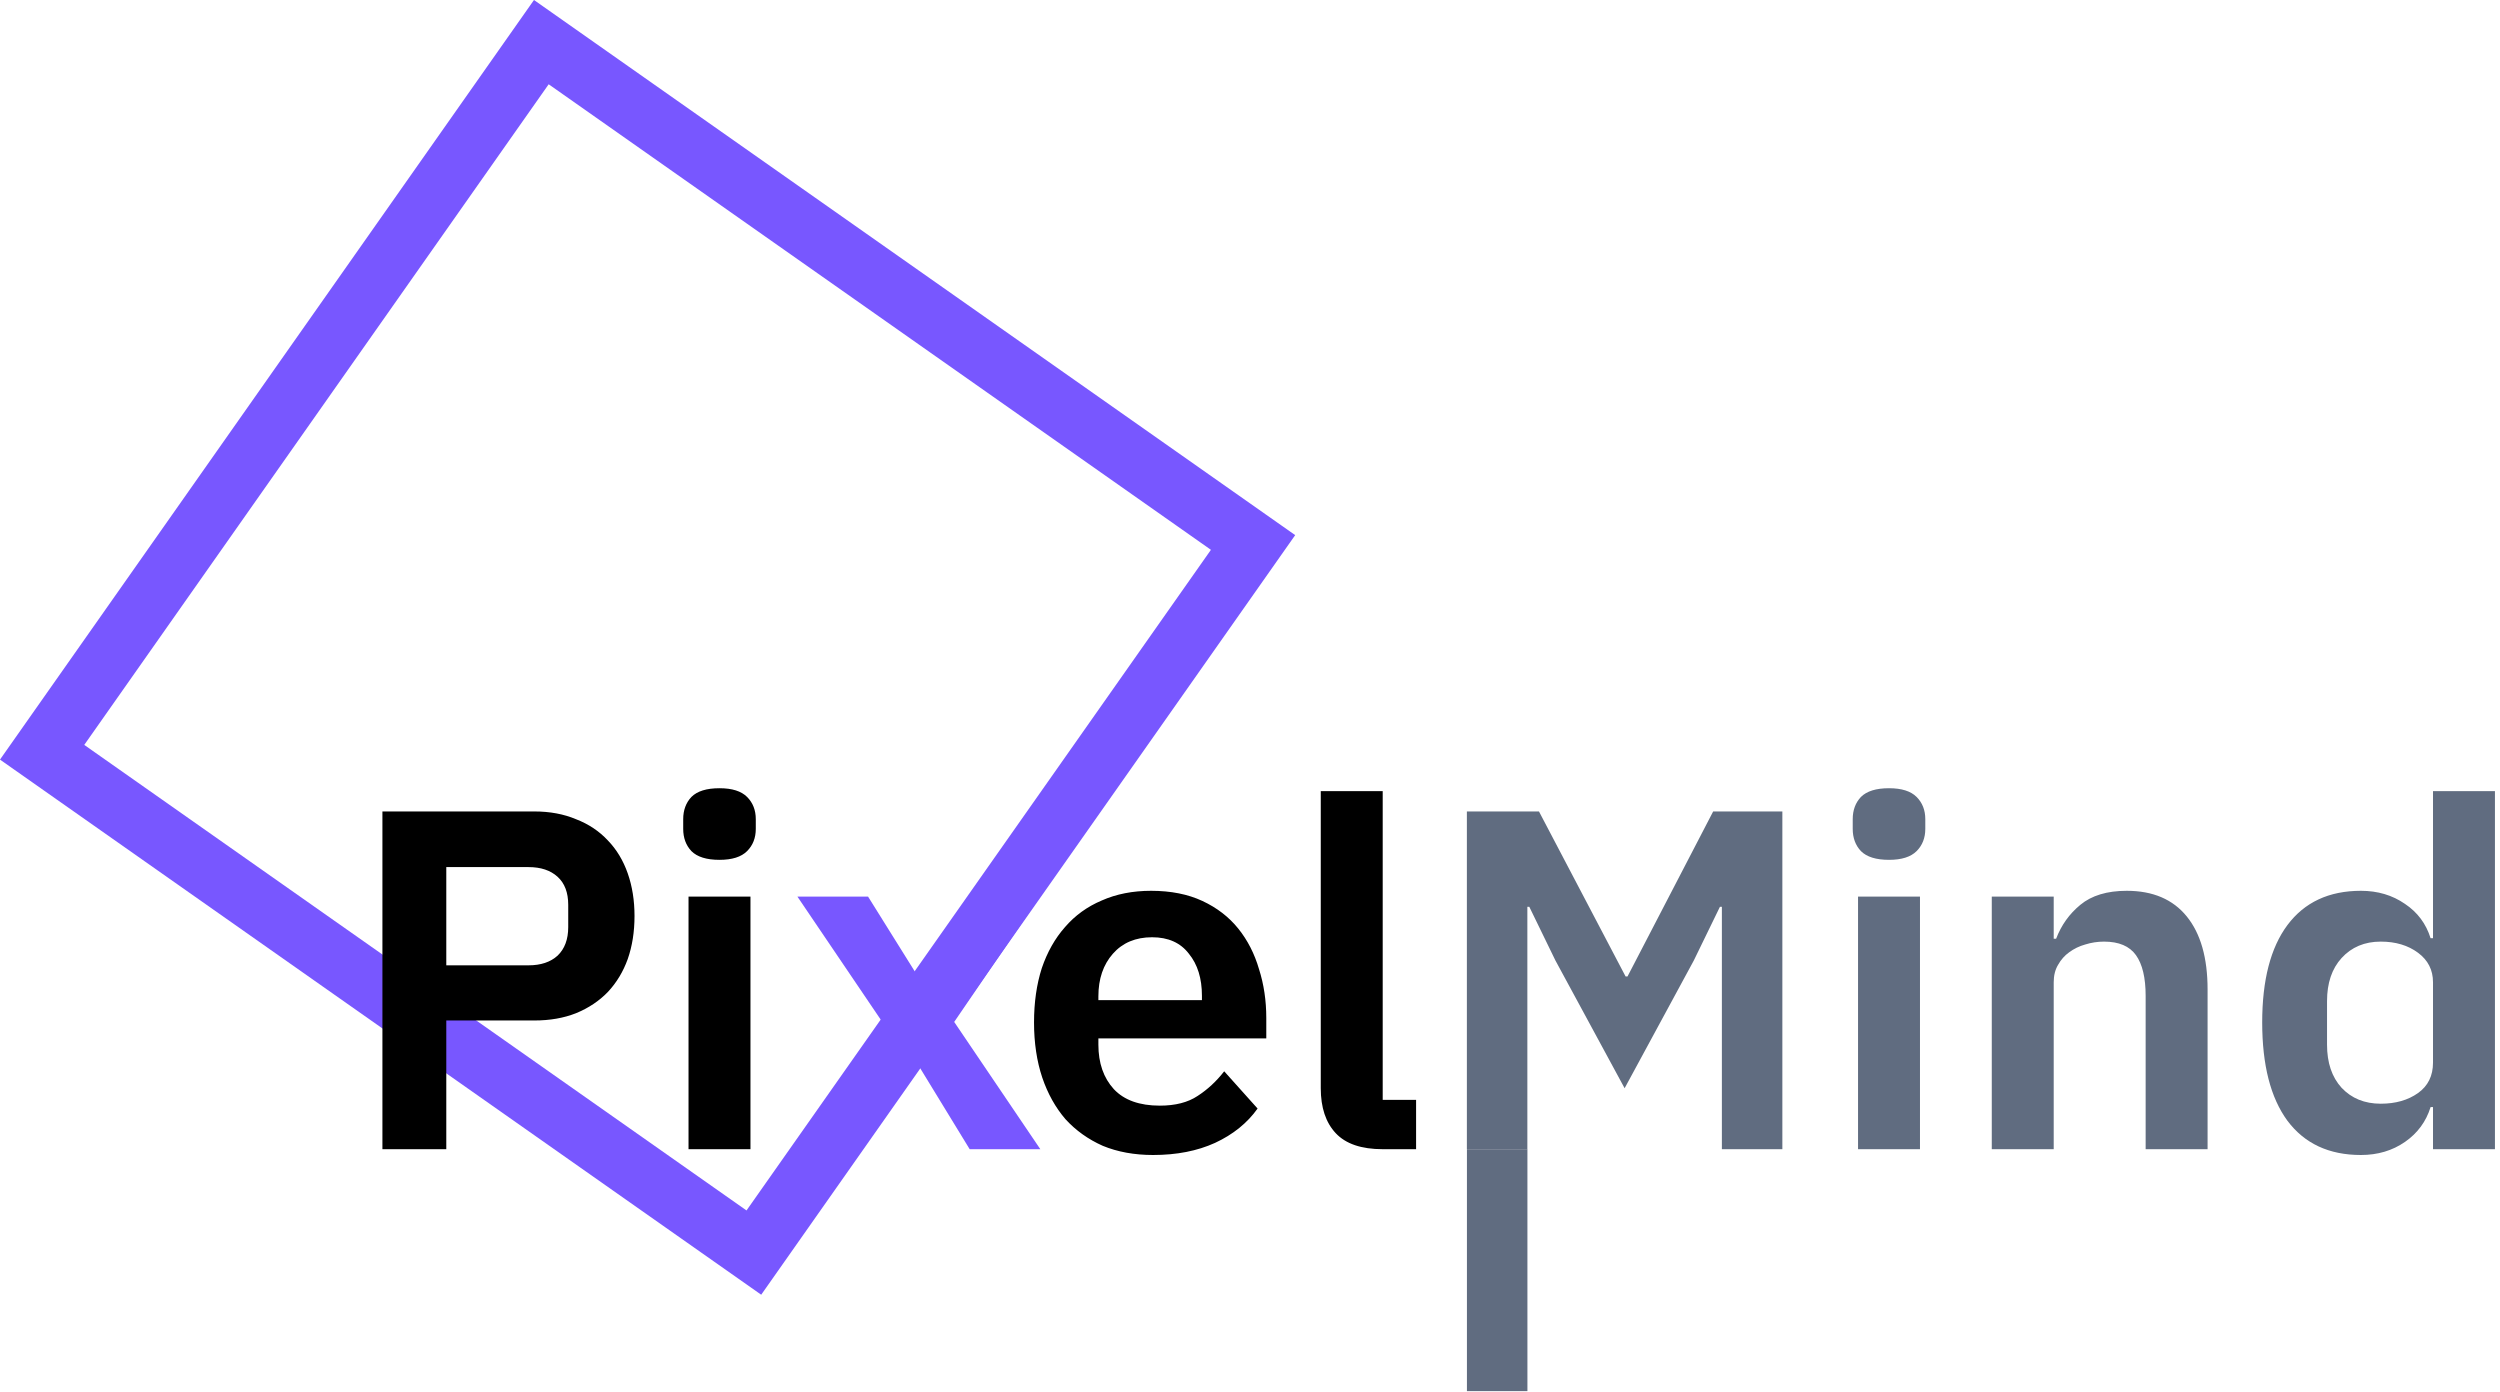
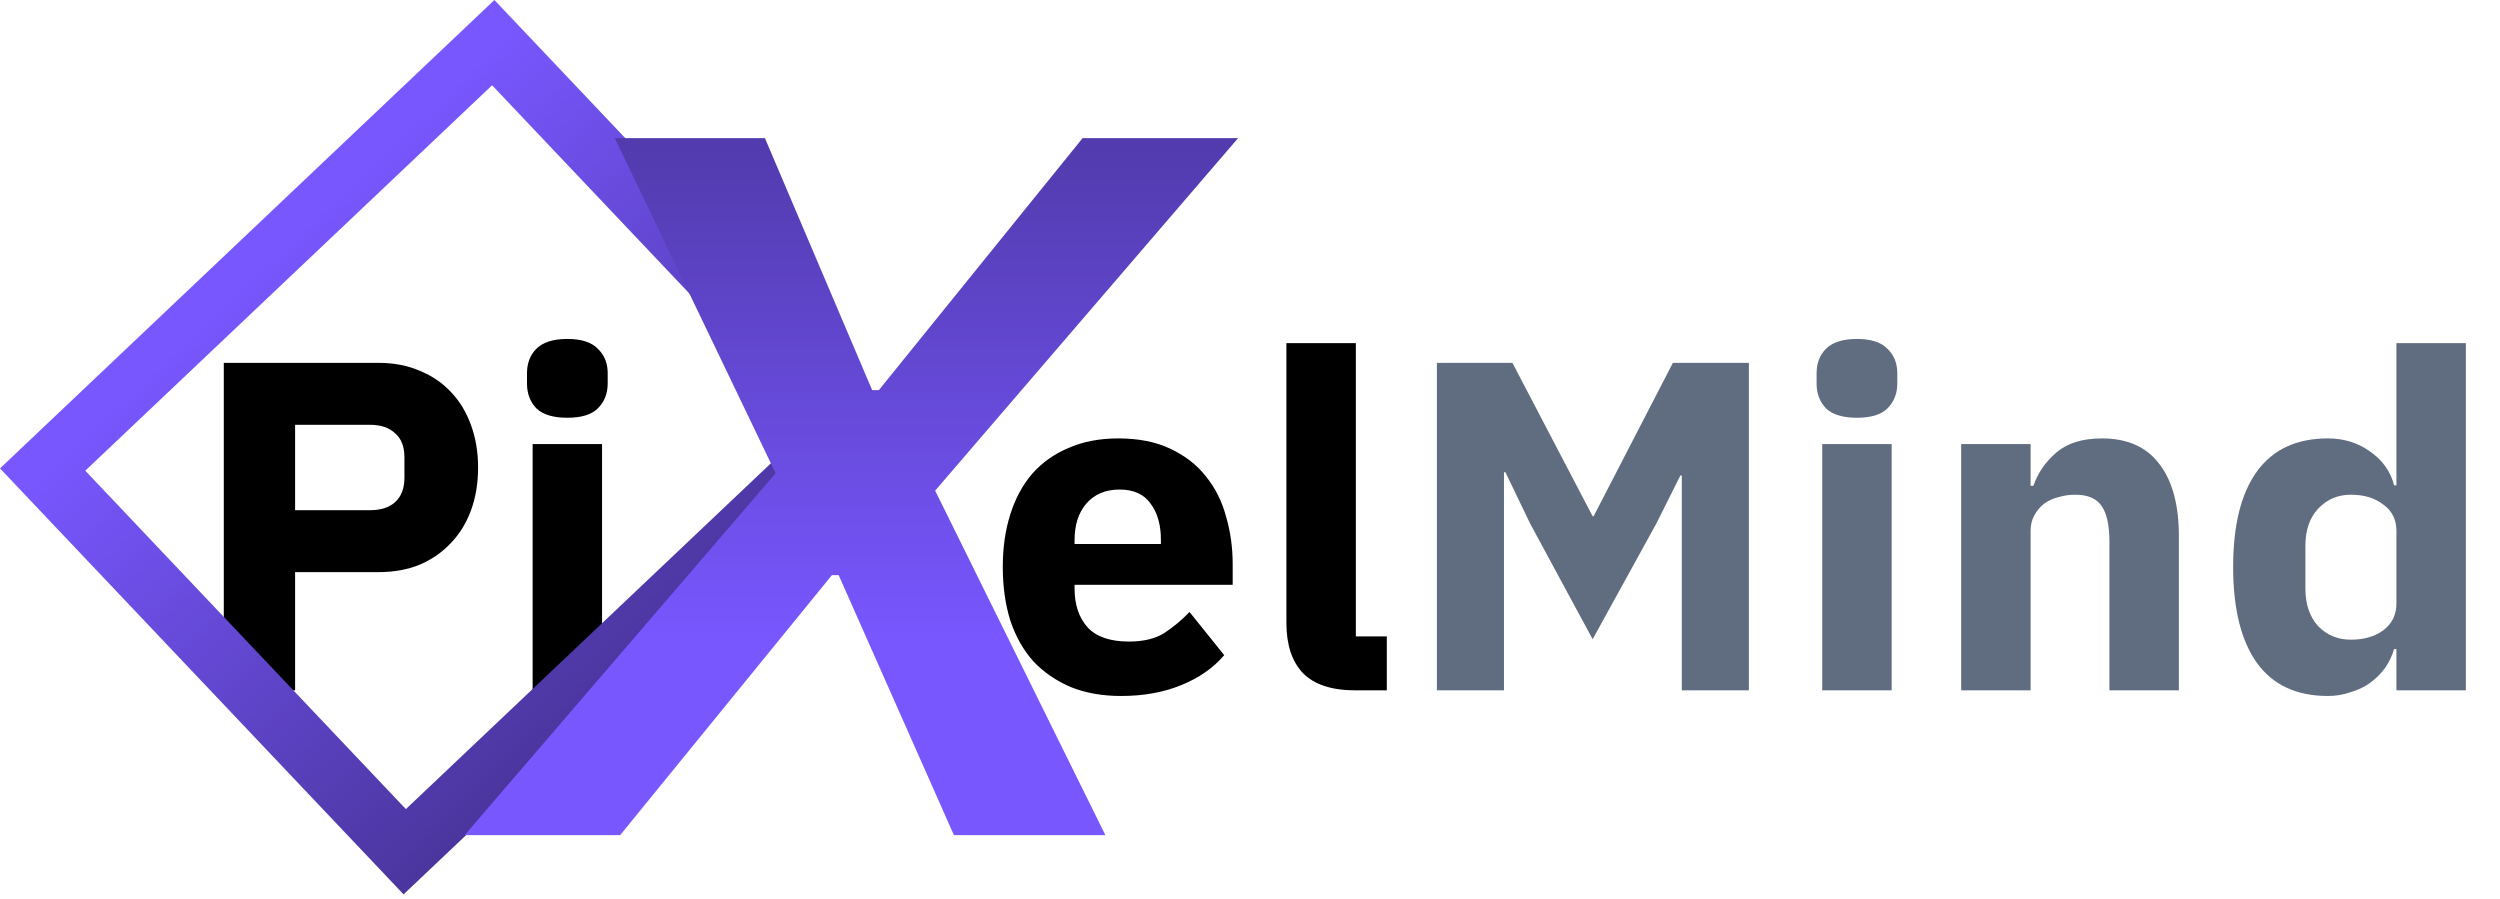
- <svg xmlns="http://www.w3.org/2000/svg" width="124" height="69" viewBox="0 0 124 69" fill="none">
-   <rect width="124" height="69" fill="none" />
-   <g id="Group 2">
-     <g id="Group 1">
-       <g id="Frame 1">
-         <g id="Component 1">
-           <path id="x" d="M39.456 57L43.728 50.64L39.552 44.472H43.056L45.648 48.624H45.744L48.312 44.472H51.576L47.328 50.688L51.6 57H48.096L45.456 52.68H45.36L42.72 57H39.456Z" fill="#7857FF" />
-           <rect id="Rectangle 1" x="26.85" y="2.09" width="43.152" height="43.054" transform="rotate(35.1067 26.8501 2.08978)" stroke="#7857FF" stroke-width="3" />
-         </g>
-       </g>
-     </g>
-     <g id="Pi elMind">
-       <path d="M18.968 57V40.248H26.504C27.272 40.248 27.96 40.376 28.568 40.632C29.192 40.872 29.72 41.224 30.152 41.688C30.584 42.136 30.912 42.68 31.136 43.32C31.36 43.96 31.472 44.664 31.472 45.432C31.472 46.216 31.36 46.928 31.136 47.568C30.912 48.192 30.584 48.736 30.152 49.2C29.72 49.648 29.192 50 28.568 50.256C27.96 50.496 27.272 50.616 26.504 50.616H22.136V57H18.968ZM22.136 47.88H26.216C26.824 47.88 27.304 47.72 27.656 47.4C28.008 47.064 28.184 46.592 28.184 45.984V44.88C28.184 44.272 28.008 43.808 27.656 43.488C27.304 43.168 26.824 43.008 26.216 43.008H22.136V47.88ZM35.687 42.648C35.047 42.648 34.583 42.504 34.295 42.216C34.023 41.928 33.887 41.56 33.887 41.112V40.632C33.887 40.184 34.023 39.816 34.295 39.528C34.583 39.24 35.047 39.096 35.687 39.096C36.311 39.096 36.767 39.24 37.055 39.528C37.343 39.816 37.487 40.184 37.487 40.632V41.112C37.487 41.56 37.343 41.928 37.055 42.216C36.767 42.504 36.311 42.648 35.687 42.648ZM34.151 44.472H37.223V57H34.151V44.472ZM57.192 57.288C56.264 57.288 55.432 57.136 54.696 56.832C53.976 56.512 53.36 56.072 52.848 55.512C52.352 54.936 51.968 54.248 51.696 53.448C51.424 52.632 51.288 51.72 51.288 50.712C51.288 49.72 51.416 48.824 51.672 48.024C51.944 47.224 52.328 46.544 52.824 45.984C53.32 45.408 53.928 44.968 54.648 44.664C55.368 44.344 56.184 44.184 57.096 44.184C58.072 44.184 58.92 44.352 59.64 44.688C60.36 45.024 60.952 45.48 61.416 46.056C61.88 46.632 62.224 47.304 62.448 48.072C62.688 48.824 62.808 49.632 62.808 50.496V51.504H54.48V51.816C54.48 52.728 54.736 53.464 55.248 54.024C55.76 54.568 56.52 54.84 57.528 54.84C58.296 54.84 58.92 54.68 59.4 54.36C59.896 54.04 60.336 53.632 60.72 53.136L62.376 54.984C61.864 55.704 61.16 56.272 60.264 56.688C59.384 57.088 58.36 57.288 57.192 57.288ZM57.144 46.488C56.328 46.488 55.68 46.76 55.2 47.304C54.72 47.848 54.48 48.552 54.48 49.416V49.608H59.616V49.392C59.616 48.528 59.4 47.832 58.968 47.304C58.552 46.76 57.944 46.488 57.144 46.488ZM68.582 57C67.526 57 66.75 56.736 66.254 56.208C65.758 55.68 65.51 54.936 65.51 53.976V39.24H68.582V54.552H70.238V57H68.582Z" fill="black" />
-       <path d="M85.405 44.976H85.309L84.013 47.64L80.581 53.976L77.149 47.64L75.853 44.976H75.757V57H72.757V40.248H76.333L80.629 48.432H80.725L84.973 40.248H88.405V57H85.405V44.976ZM93.695 42.648C93.055 42.648 92.591 42.504 92.303 42.216C92.031 41.928 91.895 41.56 91.895 41.112V40.632C91.895 40.184 92.031 39.816 92.303 39.528C92.591 39.24 93.055 39.096 93.695 39.096C94.319 39.096 94.775 39.24 95.063 39.528C95.351 39.816 95.495 40.184 95.495 40.632V41.112C95.495 41.56 95.351 41.928 95.063 42.216C94.775 42.504 94.319 42.648 93.695 42.648ZM92.159 44.472H95.231V57H92.159V44.472ZM98.792 57V44.472H101.864V46.56H101.984C102.24 45.888 102.64 45.328 103.184 44.88C103.744 44.416 104.512 44.184 105.488 44.184C106.784 44.184 107.776 44.608 108.464 45.456C109.152 46.304 109.496 47.512 109.496 49.08V57H106.424V49.392C106.424 48.496 106.264 47.824 105.944 47.376C105.624 46.928 105.096 46.704 104.36 46.704C104.04 46.704 103.728 46.752 103.424 46.848C103.136 46.928 102.872 47.056 102.632 47.232C102.408 47.392 102.224 47.6 102.08 47.856C101.936 48.096 101.864 48.384 101.864 48.72V57H98.792ZM120.677 54.912H120.557C120.333 55.632 119.909 56.208 119.285 56.64C118.661 57.072 117.933 57.288 117.101 57.288C115.517 57.288 114.301 56.72 113.453 55.584C112.621 54.448 112.205 52.824 112.205 50.712C112.205 48.616 112.621 47.008 113.453 45.888C114.301 44.752 115.517 44.184 117.101 44.184C117.933 44.184 118.661 44.4 119.285 44.832C119.909 45.248 120.333 45.816 120.557 46.536H120.677V39.24H123.749V57H120.677V54.912ZM118.085 54.744C118.821 54.744 119.437 54.568 119.933 54.216C120.429 53.864 120.677 53.36 120.677 52.704V48.72C120.677 48.112 120.429 47.624 119.933 47.256C119.437 46.888 118.821 46.704 118.085 46.704C117.285 46.704 116.637 46.976 116.141 47.52C115.661 48.048 115.421 48.76 115.421 49.656V51.816C115.421 52.712 115.661 53.424 116.141 53.952C116.637 54.48 117.285 54.744 118.085 54.744Z" fill="#606C80" />
-     </g>
-   </g>
-   <line id="Line 1" x1="74.26" y1="57" x2="74.26" y2="69" stroke="#606C80" stroke-width="3" />
+ <svg xmlns="http://www.w3.org/2000/svg" width="373" height="134" viewBox="0 0 373 134" fill="none">
+   <path d="M33.39 103V54.14H56.49C58.777 54.14 60.83 54.537 62.65 55.33C64.47 56.077 66.01 57.127 67.27 58.48C68.577 59.833 69.58 61.49 70.28 63.45C70.98 65.363 71.33 67.463 71.33 69.75C71.33 72.083 70.98 74.207 70.28 76.12C69.58 78.033 68.577 79.667 67.27 81.02C66.01 82.373 64.47 83.447 62.65 84.24C60.83 84.987 58.777 85.36 56.49 85.36H44.03V103H33.39ZM44.03 76.12H55.23C56.817 76.12 58.053 75.723 58.94 74.93C59.873 74.09 60.34 72.877 60.34 71.29V68.21C60.34 66.623 59.873 65.433 58.94 64.64C58.053 63.8 56.817 63.38 55.23 63.38H44.03V76.12ZM84.647 62.33C82.547 62.33 81.007 61.863 80.028 60.93C79.094 59.95 78.627 58.713 78.627 57.22V55.68C78.627 54.187 79.094 52.973 80.028 52.04C81.007 51.06 82.547 50.57 84.647 50.57C86.748 50.57 88.264 51.06 89.198 52.04C90.177 52.973 90.668 54.187 90.668 55.68V57.22C90.668 58.713 90.177 59.95 89.198 60.93C88.264 61.863 86.748 62.33 84.647 62.33ZM79.468 66.25H89.828V103H79.468V66.25ZM167.256 103.84C164.456 103.84 161.959 103.397 159.766 102.51C157.572 101.577 155.706 100.293 154.166 98.66C152.672 96.98 151.529 94.95 150.736 92.57C149.989 90.19 149.616 87.53 149.616 84.59C149.616 81.697 149.989 79.083 150.736 76.75C151.482 74.37 152.579 72.34 154.026 70.66C155.519 68.98 157.339 67.697 159.486 66.81C161.632 65.877 164.082 65.41 166.836 65.41C169.869 65.41 172.459 65.923 174.606 66.95C176.799 67.977 178.572 69.353 179.926 71.08C181.326 72.807 182.329 74.813 182.936 77.1C183.589 79.34 183.916 81.697 183.916 84.17V87.25H160.326V87.81C160.326 90.237 160.979 92.173 162.286 93.62C163.592 95.02 165.646 95.72 168.446 95.72C170.592 95.72 172.342 95.3 173.696 94.46C175.049 93.573 176.309 92.523 177.476 91.31L182.656 97.75C181.022 99.663 178.876 101.157 176.216 102.23C173.602 103.303 170.616 103.84 167.256 103.84ZM167.046 73.04C164.946 73.04 163.289 73.74 162.076 75.14C160.909 76.493 160.326 78.313 160.326 80.6V81.16H173.206V80.53C173.206 78.29 172.692 76.493 171.666 75.14C170.686 73.74 169.146 73.04 167.046 73.04ZM202.222 103C198.676 103 196.062 102.137 194.382 100.41C192.749 98.683 191.932 96.187 191.932 92.92V51.2H202.292V94.95H206.912V103H202.222Z" fill="black" />
+   <path d="M250.924 70.94H250.714L247.144 78.08L237.624 95.37L228.314 78.15L224.604 70.45H224.394V103H214.384V54.14H225.654L237.624 77.03H237.764L249.594 54.14H260.934V103H250.924V70.94ZM277.057 62.33C274.957 62.33 273.417 61.863 272.437 60.93C271.504 59.95 271.037 58.713 271.037 57.22V55.68C271.037 54.187 271.504 52.973 272.437 52.04C273.417 51.06 274.957 50.57 277.057 50.57C279.157 50.57 280.674 51.06 281.607 52.04C282.587 52.973 283.077 54.187 283.077 55.68V57.22C283.077 58.713 282.587 59.95 281.607 60.93C280.674 61.863 279.157 62.33 277.057 62.33ZM271.877 66.25H282.237V103H271.877V66.25ZM292.607 103V66.25H302.967V72.48H303.387C304.04 70.567 305.183 68.91 306.817 67.51C308.45 66.11 310.713 65.41 313.607 65.41C317.387 65.41 320.233 66.67 322.147 69.19C324.107 71.71 325.087 75.303 325.087 79.97V103H314.727V80.81C314.727 78.43 314.353 76.68 313.607 75.56C312.86 74.393 311.53 73.81 309.617 73.81C308.777 73.81 307.96 73.927 307.167 74.16C306.373 74.347 305.65 74.673 304.997 75.14C304.39 75.607 303.9 76.19 303.527 76.89C303.153 77.543 302.967 78.313 302.967 79.2V103H292.607ZM357.546 96.84H357.196C356.916 97.82 356.472 98.753 355.866 99.64C355.259 100.48 354.512 101.227 353.626 101.88C352.786 102.487 351.806 102.953 350.686 103.28C349.612 103.653 348.492 103.84 347.326 103.84C342.659 103.84 339.136 102.207 336.756 98.94C334.376 95.627 333.186 90.843 333.186 84.59C333.186 78.337 334.376 73.577 336.756 70.31C339.136 67.043 342.659 65.41 347.326 65.41C349.706 65.41 351.806 66.063 353.626 67.37C355.492 68.677 356.682 70.357 357.196 72.41H357.546V51.2H367.906V103H357.546V96.84ZM350.756 95.44C352.716 95.44 354.326 94.973 355.586 94.04C356.892 93.06 357.546 91.73 357.546 90.05V79.2C357.546 77.52 356.892 76.213 355.586 75.28C354.326 74.3 352.716 73.81 350.756 73.81C348.796 73.81 347.162 74.51 345.856 75.91C344.596 77.263 343.966 79.107 343.966 81.44V87.81C343.966 90.143 344.596 92.01 345.856 93.41C347.162 94.763 348.796 95.44 350.756 95.44Z" fill="#606C80" />
+   <rect x="6.362" y="70.057" width="92.612" height="78.548" transform="rotate(-43.4532 6.36164 70.0568)" stroke="url(#paint0_linear_7_3)" stroke-width="9" />
+   <path d="M69.326 124.605L115.726 70.605L91.726 20.605H114.126L130.126 58.205H131.126L161.526 20.605H184.726L139.526 73.204L164.926 124.605H142.326L125.126 85.805H124.126L92.526 124.605H69.326Z" fill="url(#paint1_linear_7_3)" />
+   <defs>
+     <linearGradient id="paint0_linear_7_3" x1="50.806" y1="69.885" x2="50.806" y2="157.433" gradientUnits="userSpaceOnUse">
+       <stop stop-color="#7857FF" />
+       <stop offset="1" stop-color="#483499" />
+     </linearGradient>
+     <linearGradient id="paint1_linear_7_3" x1="121.926" y1="2.605" x2="121.926" y2="95.605" gradientUnits="userSpaceOnUse">
+       <stop stop-color="#483499" />
+       <stop offset="1" stop-color="#7857FF" />
+     </linearGradient>
+   </defs>
</svg>
